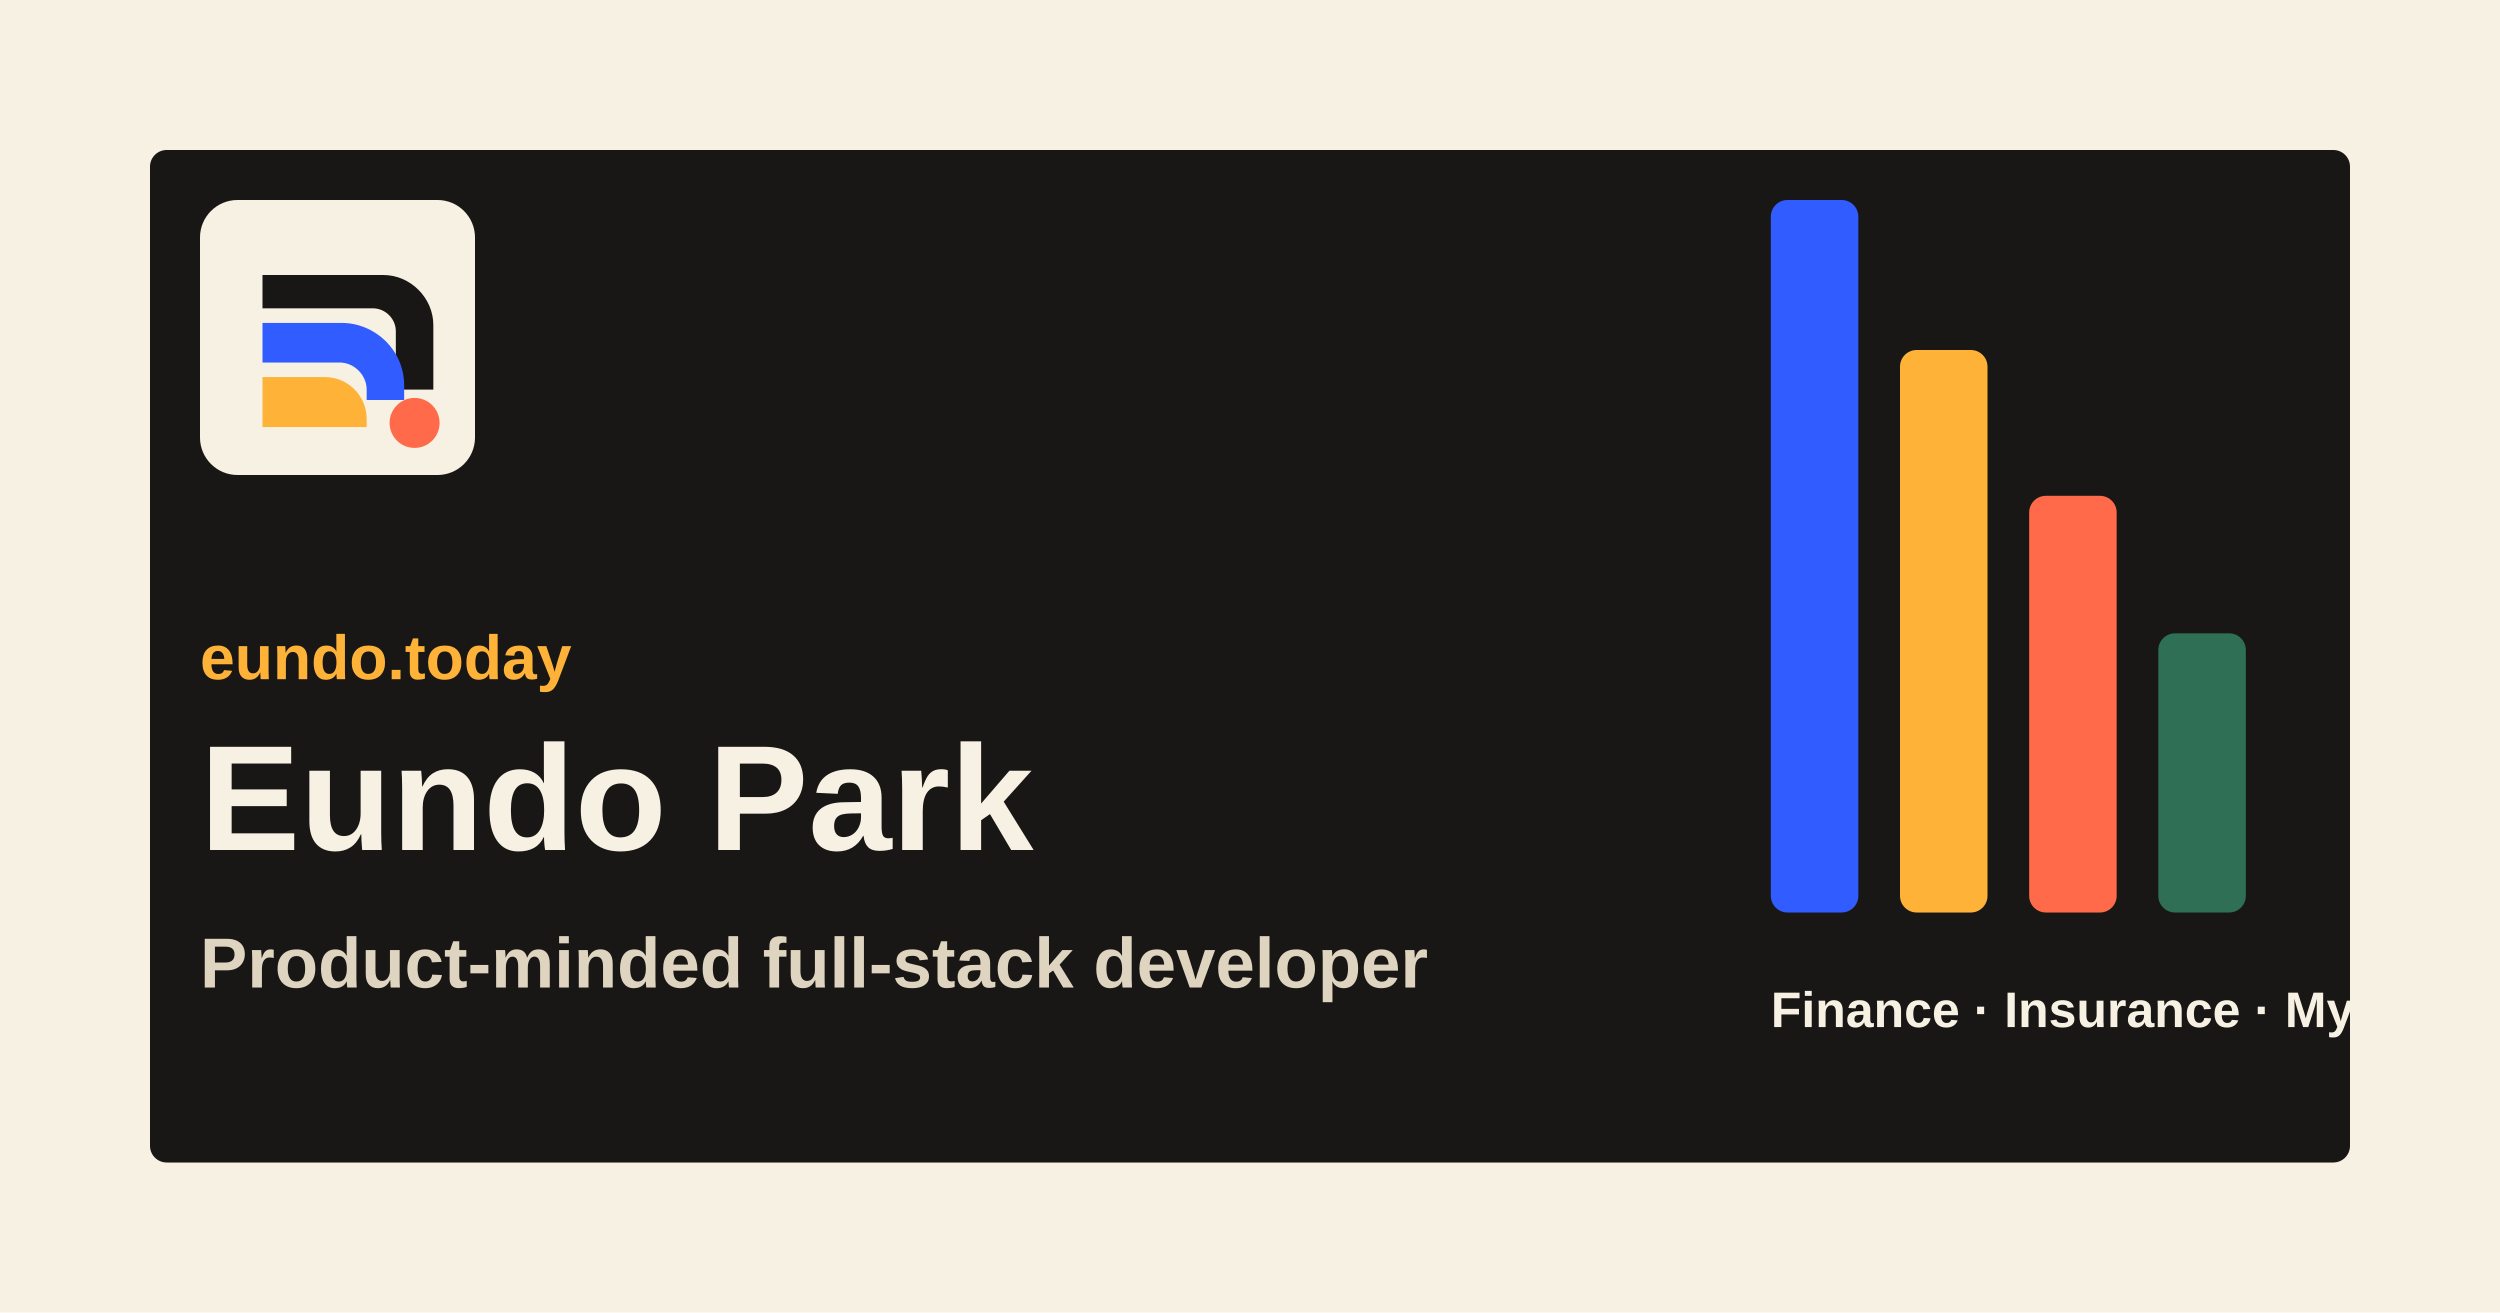
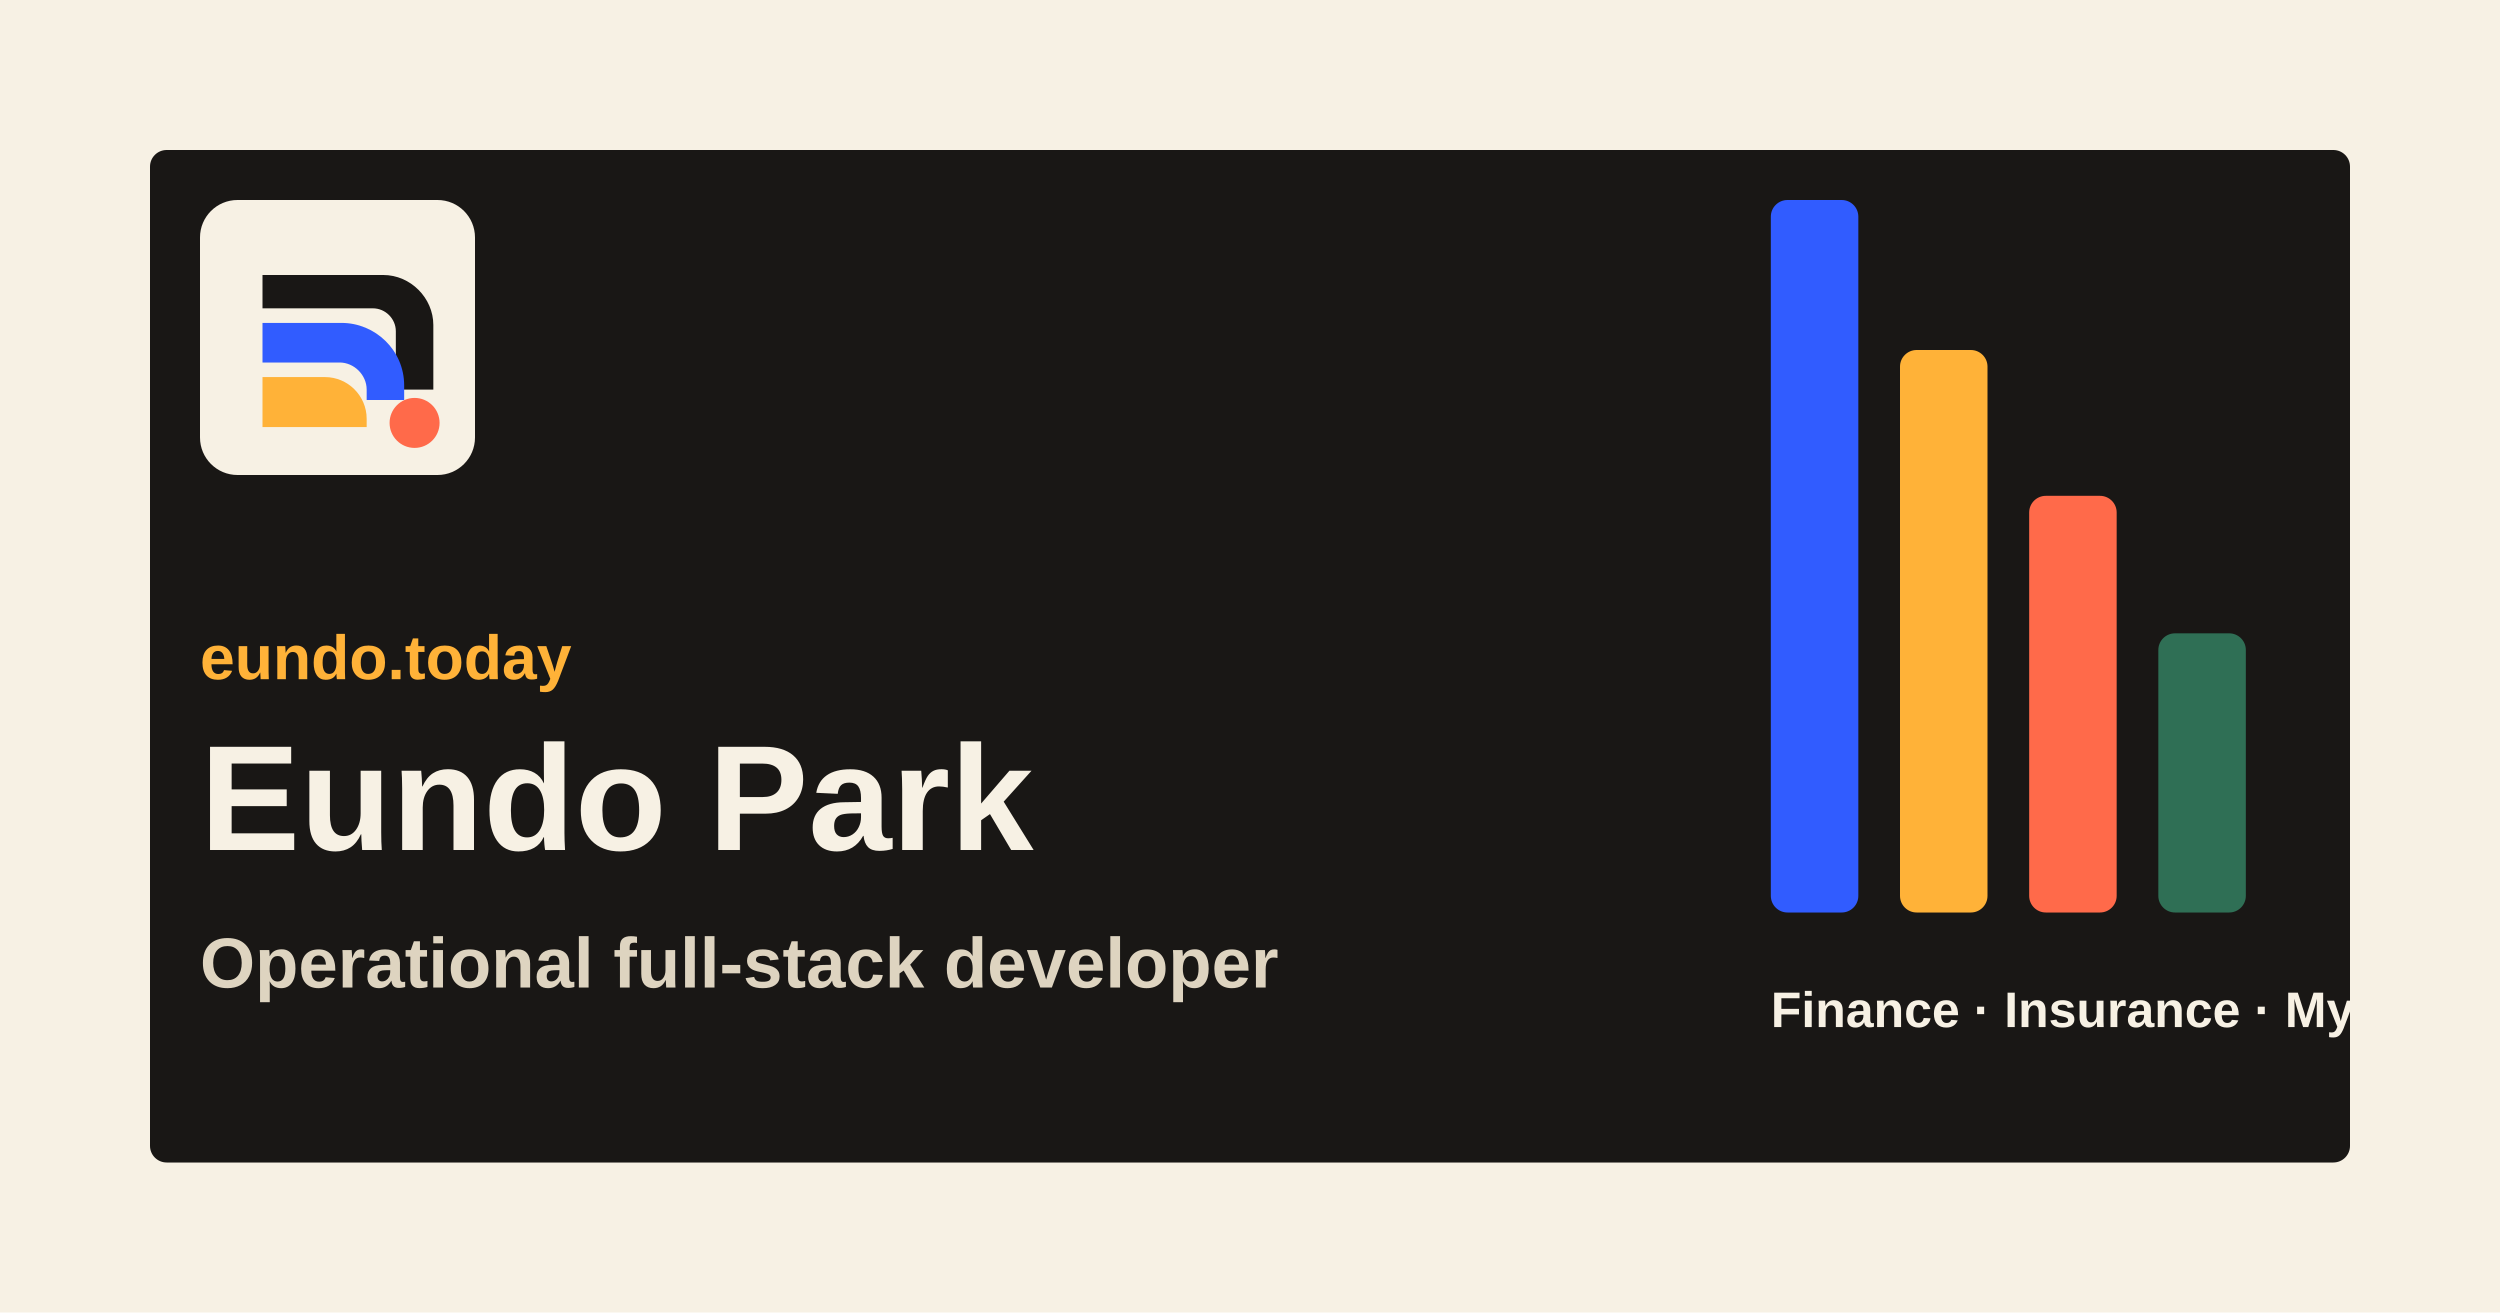
<svg xmlns="http://www.w3.org/2000/svg" viewBox="0 0 1200 630" role="img" aria-labelledby="title desc">
  <rect width="1200" height="630" fill="#F7F1E4" />
  <rect x="72" y="72" width="1056" height="486" rx="8" fill="#191715" />
  <rect x="96" y="96" width="132" height="132" rx="18" fill="#F7F1E4" />
  <path d="M126 132h58c13 0 24 11 24 24v31h-18v-28c0-6-5-11-11-11h-53v-16Z" fill="#191715" />
  <path d="M126 155h38c16 0 30 13 30 30v7h-18v-5c0-7-6-13-13-13h-37v-19Z" fill="#315CFF" />
  <path d="M126 181h30c11 0 20 9 20 20v4h-50v-24Z" fill="#FFB238" />
  <circle cx="199" cy="203" r="12" fill="#FF6A4A" />
  <text x="96" y="326" fill="#FFB238" font-family="Pretendard, Arial, sans-serif" font-size="30" font-weight="800">eundo.today</text>
  <text x="96" y="408" fill="#F7F1E4" font-family="Pretendard, Arial, sans-serif" font-size="72" font-weight="850">Eundo Park</text>
-   <text x="96" y="474" fill="#DED4C0" font-family="Pretendard, Arial, sans-serif" font-size="34" font-weight="600">Product-minded full-stack developer</text>
+   <text x="96" y="474" fill="#DED4C0" font-family="Pretendard, Arial, sans-serif" font-size="34" font-weight="600">Operational full-stack developer</text>
  <rect x="850" y="96" width="42" height="342" rx="8" fill="#315CFF" />
  <rect x="912" y="168" width="42" height="270" rx="8" fill="#FFB238" />
  <rect x="974" y="238" width="42" height="200" rx="8" fill="#FF6A4A" />
  <rect x="1036" y="304" width="42" height="134" rx="8" fill="#2F6F55" />
-   <text x="850" y="493" fill="#F7F1E4" font-family="Pretendard, Arial, sans-serif" font-size="24" font-weight="700">Finance · Insurance · MyData · Product Tools</text>
+   <text x="850" y="493" fill="#F7F1E4" font-family="Pretendard, Arial, sans-serif" font-size="24" font-weight="700">Finance · Insurance · MyData · Case Studies</text>
</svg>
